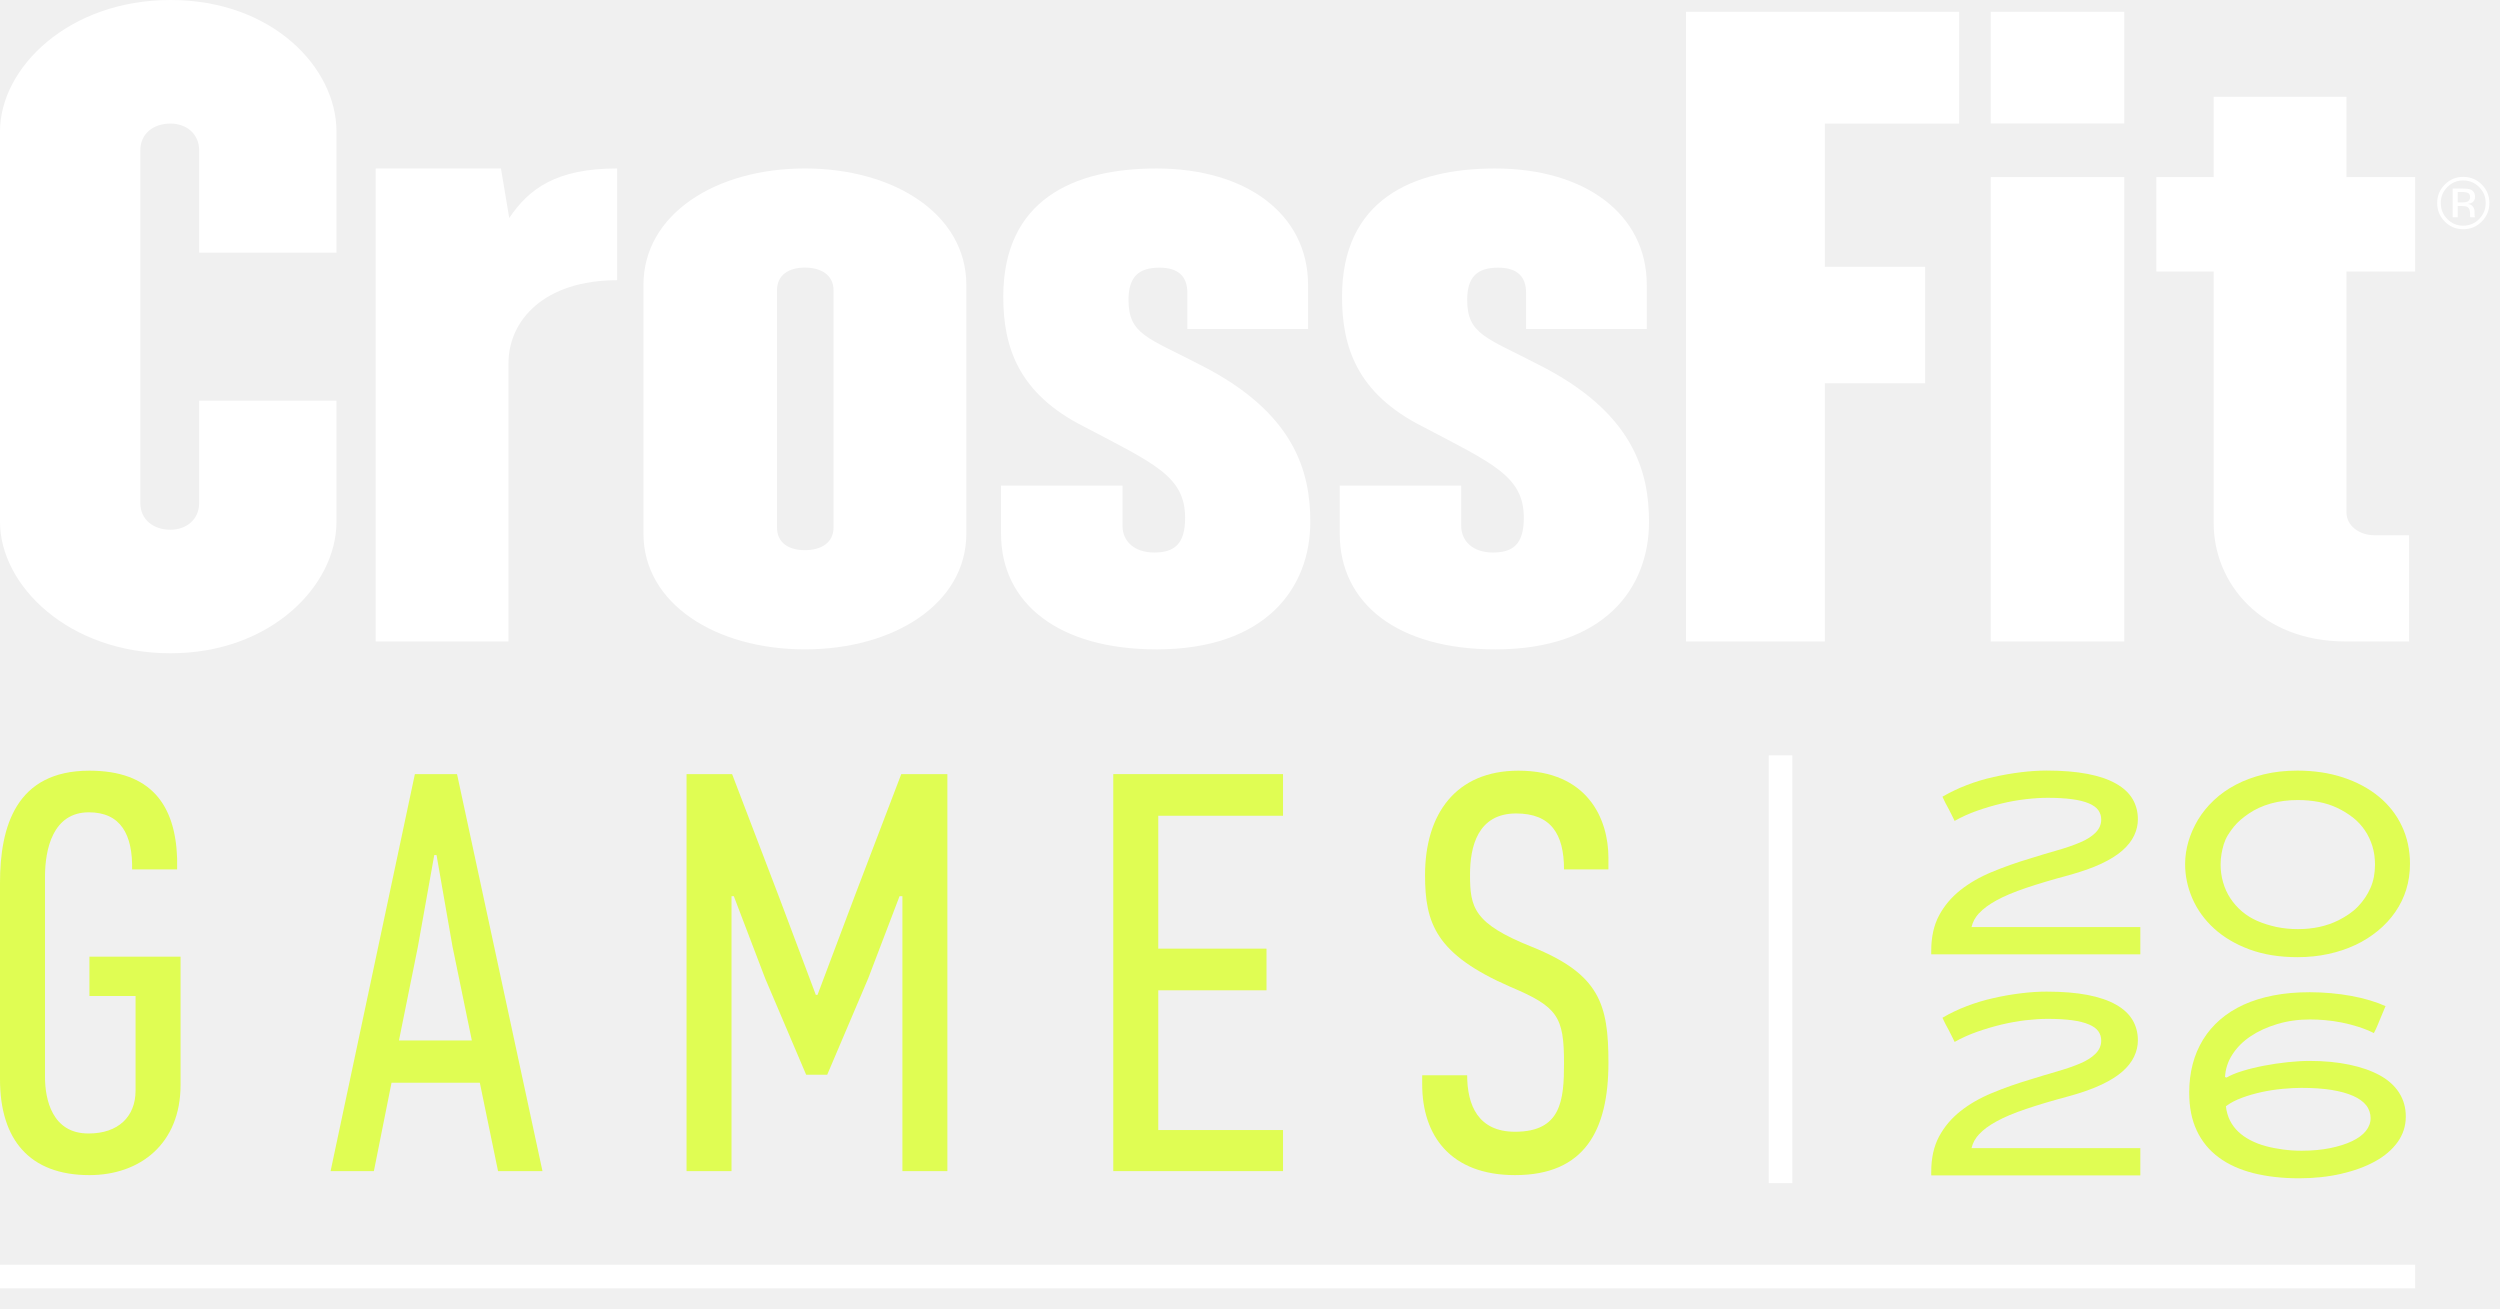
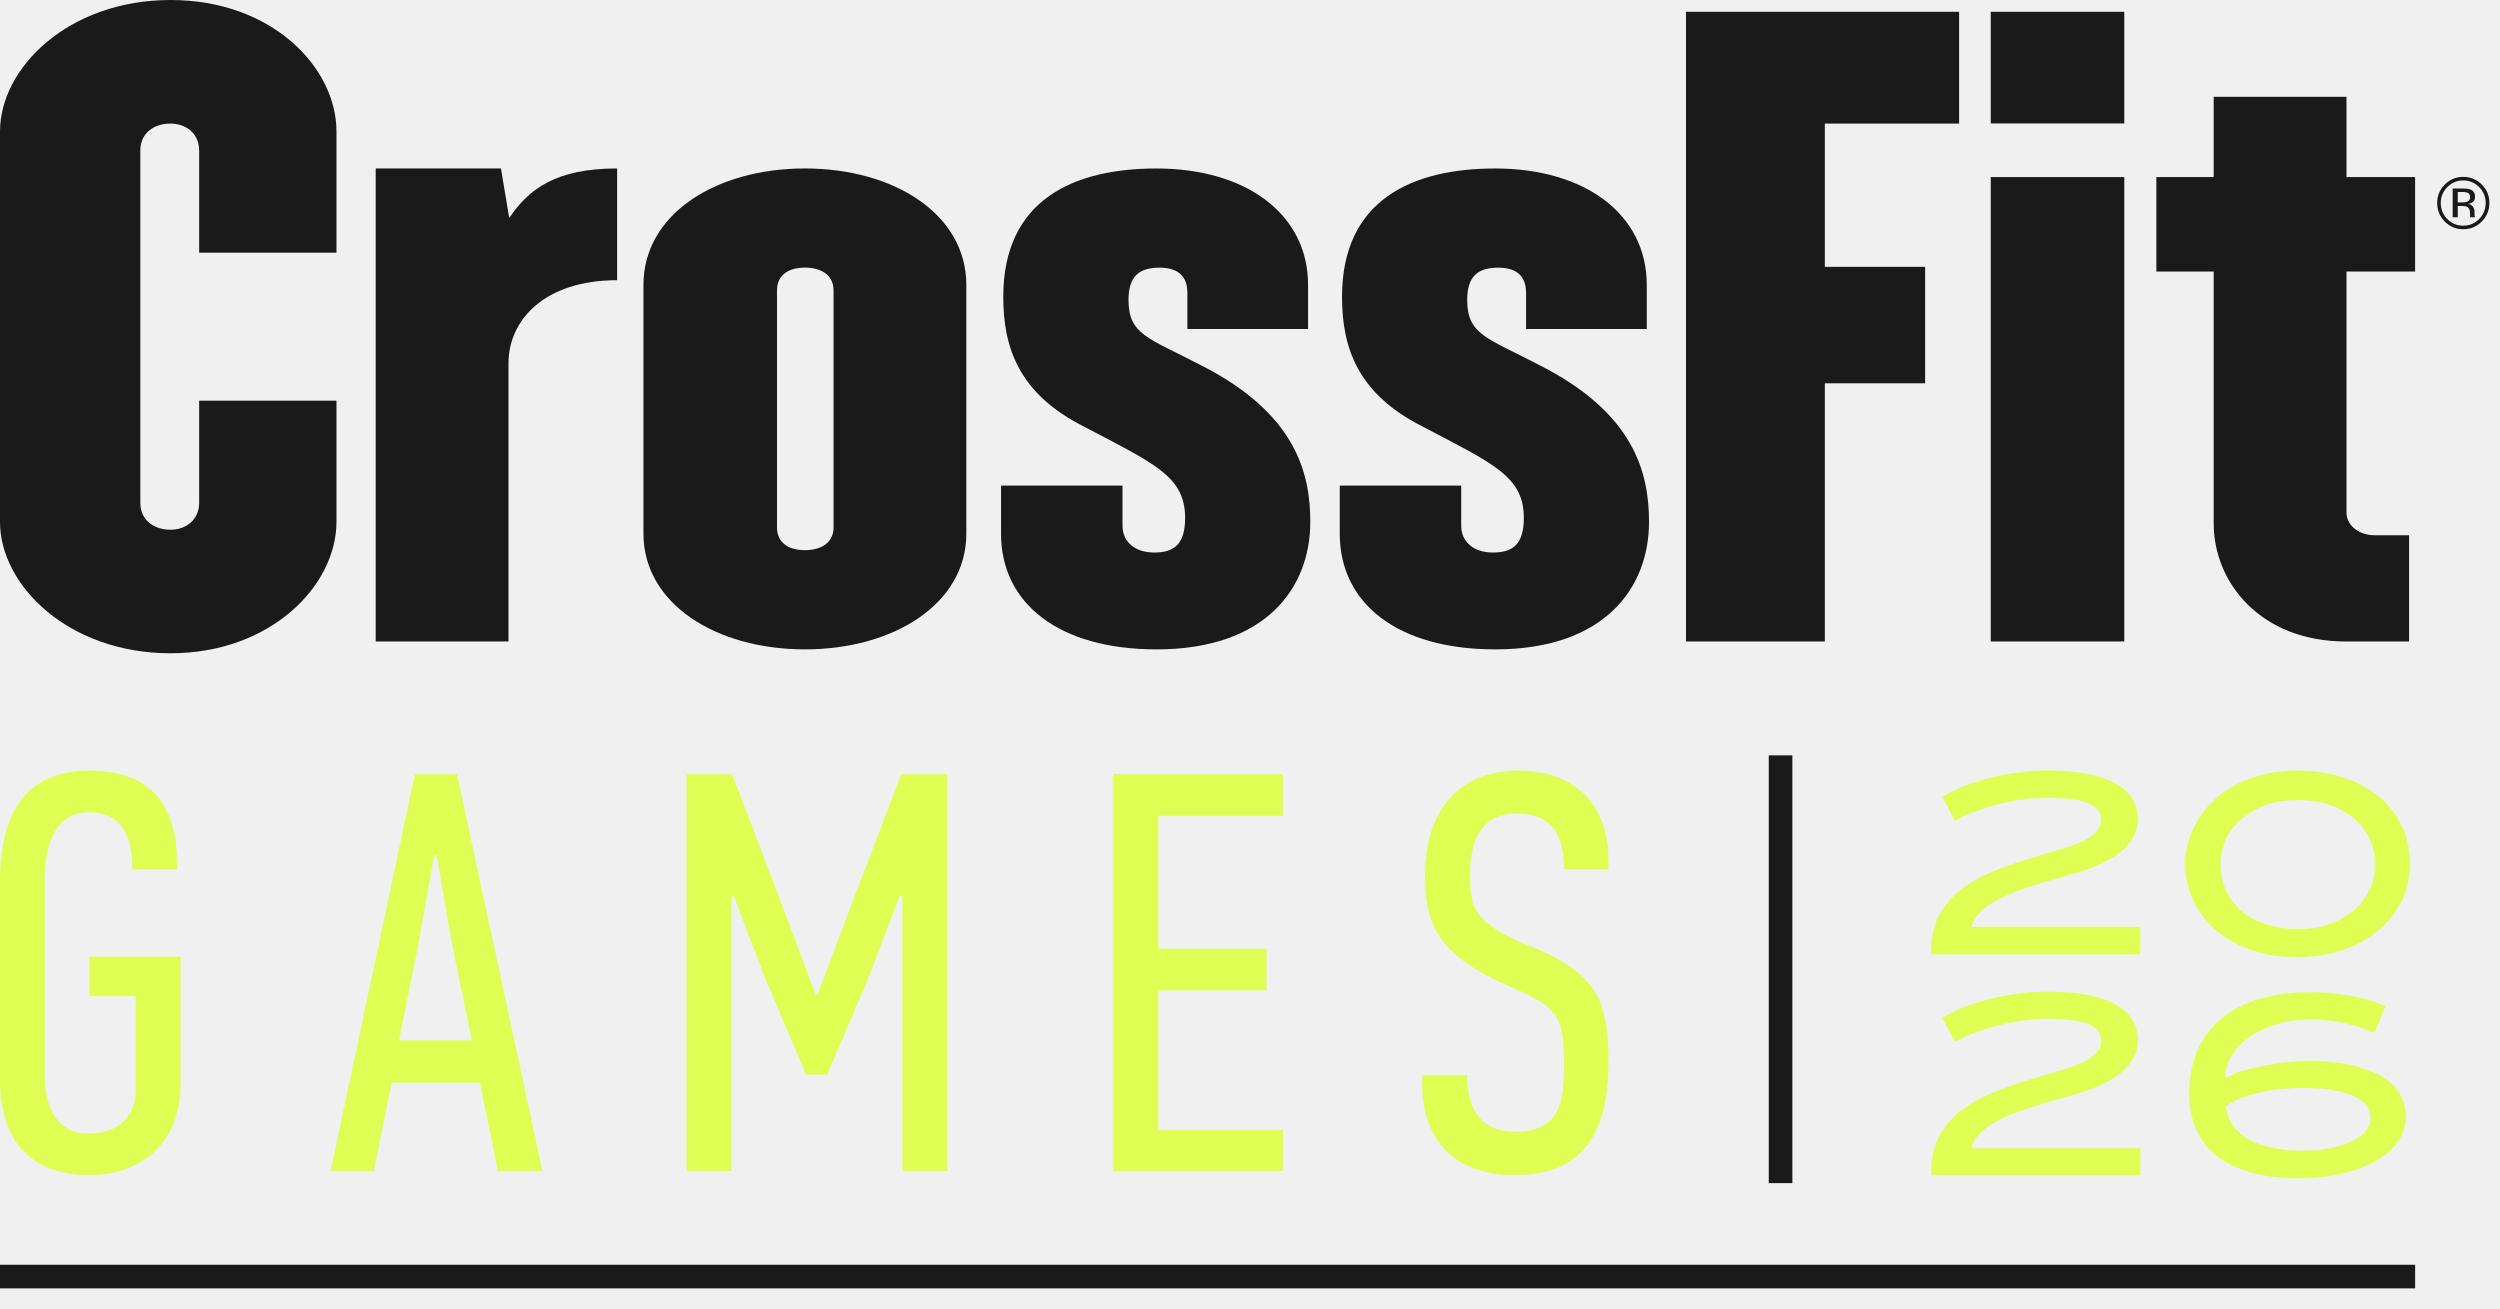
<svg xmlns="http://www.w3.org/2000/svg" width="107" height="56" viewBox="0 0 107 56" fill="none">
-   <path d="M7.298 27.96C2.939 27.96 0 25.063 0 22.334V5.626C0 2.898 2.939 0 7.298 0C11.657 0 14.401 2.898 14.401 5.626V10.814H8.524V6.435C8.524 5.728 7.976 5.289 7.298 5.289C6.554 5.289 6.006 5.727 6.006 6.435V21.526C6.006 22.234 6.554 22.672 7.298 22.672C7.976 22.672 8.524 22.234 8.524 21.526V17.148H14.401V22.334C14.401 25.063 11.591 27.96 7.298 27.96Z" fill="white" />
-   <path d="M21.763 15.541V27.455H16.08V7.21H21.441L21.795 9.331C22.634 8.084 23.797 7.21 26.413 7.21V11.993C23.28 11.993 21.764 13.722 21.764 15.541H21.763Z" fill="white" />
-   <path d="M35.676 12.43C35.676 11.757 35.127 11.453 34.449 11.453C33.772 11.453 33.255 11.757 33.255 12.43V22.571C33.255 23.244 33.772 23.547 34.449 23.547C35.127 23.547 35.676 23.244 35.676 22.571V12.43ZM34.449 27.793C30.639 27.793 27.54 25.838 27.54 22.84V12.195C27.54 9.163 30.64 7.21 34.449 7.21C38.258 7.21 41.359 9.163 41.359 12.195V22.84C41.359 25.838 38.258 27.793 34.449 27.793Z" fill="white" />
-   <path d="M49.495 27.793C45.329 27.793 42.844 25.838 42.844 22.84V20.784H48.043V22.502C48.043 23.177 48.561 23.648 49.399 23.648C50.237 23.648 50.723 23.311 50.723 22.167C50.723 20.381 49.399 19.841 46.396 18.259C43.586 16.844 42.94 14.856 42.94 12.701C42.94 8.557 45.943 7.211 49.495 7.211C53.337 7.211 55.985 9.164 55.985 12.196V14.082H50.819V12.534C50.819 11.859 50.464 11.456 49.624 11.456C48.721 11.456 48.3 11.861 48.3 12.837C48.3 14.32 49.14 14.455 51.335 15.599C55.435 17.654 56.081 20.213 56.081 22.336C56.081 25.166 54.177 27.794 49.493 27.794L49.495 27.793Z" fill="white" />
-   <path d="M63.992 27.793C59.826 27.793 57.341 25.838 57.341 22.84V20.784H62.54V22.502C62.54 23.177 63.056 23.648 63.896 23.648C64.735 23.648 65.22 23.311 65.22 22.167C65.22 20.381 63.896 19.841 60.893 18.259C58.083 16.844 57.439 14.856 57.439 12.701C57.439 8.557 60.442 7.211 63.992 7.211C67.834 7.211 70.482 9.164 70.482 12.196V14.082H65.316V12.534C65.316 11.859 64.961 11.456 64.12 11.456C63.216 11.456 62.796 11.861 62.796 12.837C62.796 14.32 63.637 14.455 65.832 15.599C69.933 17.654 70.578 20.213 70.578 22.336C70.578 25.166 68.674 27.794 63.99 27.794L63.992 27.793Z" fill="white" />
-   <path d="M78.103 5.289V11.42H82.396V16.405H78.103V27.455H72.161V0.505H83.85V5.289H78.103Z" fill="white" />
-   <path d="M85.204 27.455V7.579H90.919V27.455H85.204ZM85.204 5.283V0.505H90.919V5.283H85.204Z" fill="white" />
-   <path d="M100.429 11.623V21.93C100.429 22.502 100.978 22.908 101.624 22.908H103.109V27.455H100.397C96.78 27.455 94.746 24.962 94.746 22.401V11.623H92.292V7.579H94.746V4.144H100.429V7.579H103.367V11.623H100.429Z" fill="white" />
-   <path d="M105.638 8.263C105.584 8.232 105.497 8.217 105.376 8.217H105.192V8.662H105.387C105.478 8.662 105.547 8.653 105.593 8.635C105.678 8.601 105.719 8.537 105.719 8.443C105.719 8.354 105.692 8.293 105.638 8.263ZM105.405 8.069C105.558 8.069 105.669 8.084 105.741 8.113C105.867 8.167 105.931 8.27 105.931 8.424C105.931 8.534 105.891 8.615 105.811 8.667C105.768 8.694 105.709 8.716 105.632 8.727C105.728 8.742 105.798 8.781 105.843 8.847C105.887 8.913 105.91 8.975 105.91 9.038V9.128C105.91 9.157 105.91 9.186 105.913 9.219C105.916 9.251 105.919 9.274 105.923 9.283L105.931 9.299H105.728C105.728 9.299 105.727 9.291 105.725 9.287C105.725 9.283 105.724 9.279 105.722 9.274L105.718 9.235V9.137C105.718 8.995 105.678 8.9 105.602 8.856C105.558 8.83 105.477 8.817 105.361 8.817H105.192V9.3H104.974V8.07H105.404L105.405 8.069ZM104.746 8.006C104.56 8.194 104.465 8.421 104.465 8.688C104.465 8.955 104.558 9.186 104.744 9.375C104.931 9.564 105.157 9.659 105.425 9.659C105.693 9.659 105.919 9.564 106.106 9.375C106.292 9.186 106.387 8.957 106.387 8.688C106.387 8.42 106.294 8.196 106.106 8.006C105.917 7.817 105.69 7.723 105.425 7.723C105.16 7.723 104.935 7.817 104.746 8.006ZM106.219 9.482C106 9.702 105.736 9.811 105.427 9.811C105.117 9.811 104.854 9.702 104.636 9.482C104.42 9.264 104.311 8.998 104.311 8.687C104.311 8.376 104.421 8.116 104.639 7.896C104.857 7.68 105.119 7.57 105.427 7.57C105.734 7.57 106 7.68 106.219 7.896C106.437 8.115 106.546 8.377 106.546 8.687C106.546 8.997 106.437 9.262 106.219 9.482Z" fill="white" />
-   <path d="M76.713 32.329H75.703V50.638H76.713V32.329Z" fill="white" />
-   <path d="M103.368 54.131H0V55.142H103.368V54.131Z" fill="white" />
+   <path d="M7.298 27.96C2.939 27.96 0 25.063 0 22.334V5.626C0 2.898 2.939 0 7.298 0C11.657 0 14.401 2.898 14.401 5.626V10.814H8.524V6.435C8.524 5.728 7.976 5.289 7.298 5.289C6.554 5.289 6.006 5.727 6.006 6.435V21.526C6.006 22.234 6.554 22.672 7.298 22.672C7.976 22.672 8.524 22.234 8.524 21.526V17.148H14.401V22.334C14.401 25.063 11.591 27.96 7.298 27.96Z" fill="#1a1a1a" />
+   <path d="M21.763 15.541V27.455H16.08V7.21H21.441L21.795 9.331C22.634 8.084 23.797 7.21 26.413 7.21V11.993C23.28 11.993 21.764 13.722 21.764 15.541H21.763Z" fill="#1a1a1a" />
+   <path d="M35.676 12.43C35.676 11.757 35.127 11.453 34.449 11.453C33.772 11.453 33.255 11.757 33.255 12.43V22.571C33.255 23.244 33.772 23.547 34.449 23.547C35.127 23.547 35.676 23.244 35.676 22.571V12.43ZM34.449 27.793C30.639 27.793 27.54 25.838 27.54 22.84V12.195C27.54 9.163 30.64 7.21 34.449 7.21C38.258 7.21 41.359 9.163 41.359 12.195V22.84C41.359 25.838 38.258 27.793 34.449 27.793Z" fill="#1a1a1a" />
+   <path d="M49.495 27.793C45.329 27.793 42.844 25.838 42.844 22.84V20.784H48.043V22.502C48.043 23.177 48.561 23.648 49.399 23.648C50.237 23.648 50.723 23.311 50.723 22.167C50.723 20.381 49.399 19.841 46.396 18.259C43.586 16.844 42.94 14.856 42.94 12.701C42.94 8.557 45.943 7.211 49.495 7.211C53.337 7.211 55.985 9.164 55.985 12.196V14.082H50.819V12.534C50.819 11.859 50.464 11.456 49.624 11.456C48.721 11.456 48.3 11.861 48.3 12.837C48.3 14.32 49.14 14.455 51.335 15.599C55.435 17.654 56.081 20.213 56.081 22.336C56.081 25.166 54.177 27.794 49.493 27.794L49.495 27.793Z" fill="#1a1a1a" />
+   <path d="M63.992 27.793C59.826 27.793 57.341 25.838 57.341 22.84V20.784H62.54V22.502C62.54 23.177 63.056 23.648 63.896 23.648C64.735 23.648 65.22 23.311 65.22 22.167C65.22 20.381 63.896 19.841 60.893 18.259C58.083 16.844 57.439 14.856 57.439 12.701C57.439 8.557 60.442 7.211 63.992 7.211C67.834 7.211 70.482 9.164 70.482 12.196V14.082H65.316V12.534C65.316 11.859 64.961 11.456 64.12 11.456C63.216 11.456 62.796 11.861 62.796 12.837C62.796 14.32 63.637 14.455 65.832 15.599C69.933 17.654 70.578 20.213 70.578 22.336C70.578 25.166 68.674 27.794 63.99 27.794L63.992 27.793Z" fill="#1a1a1a" />
+   <path d="M78.103 5.289V11.42H82.396V16.405H78.103V27.455H72.161V0.505H83.85V5.289H78.103Z" fill="#1a1a1a" />
+   <path d="M85.204 27.455V7.579H90.919V27.455H85.204ZM85.204 5.283V0.505H90.919V5.283H85.204Z" fill="#1a1a1a" />
+   <path d="M100.429 11.623V21.93C100.429 22.502 100.978 22.908 101.624 22.908H103.109V27.455H100.397C96.78 27.455 94.746 24.962 94.746 22.401V11.623H92.292V7.579H94.746V4.144H100.429V7.579H103.367V11.623H100.429Z" fill="#1a1a1a" />
+   <path d="M105.638 8.263C105.584 8.232 105.497 8.217 105.376 8.217H105.192V8.662H105.387C105.478 8.662 105.547 8.653 105.593 8.635C105.678 8.601 105.719 8.537 105.719 8.443C105.719 8.354 105.692 8.293 105.638 8.263ZM105.405 8.069C105.558 8.069 105.669 8.084 105.741 8.113C105.867 8.167 105.931 8.27 105.931 8.424C105.931 8.534 105.891 8.615 105.811 8.667C105.768 8.694 105.709 8.716 105.632 8.727C105.728 8.742 105.798 8.781 105.843 8.847C105.887 8.913 105.91 8.975 105.91 9.038V9.128C105.91 9.157 105.91 9.186 105.913 9.219C105.916 9.251 105.919 9.274 105.923 9.283L105.931 9.299H105.728C105.728 9.299 105.727 9.291 105.725 9.287C105.725 9.283 105.724 9.279 105.722 9.274L105.718 9.235V9.137C105.718 8.995 105.678 8.9 105.602 8.856C105.558 8.83 105.477 8.817 105.361 8.817H105.192V9.3H104.974V8.07H105.404L105.405 8.069ZM104.746 8.006C104.56 8.194 104.465 8.421 104.465 8.688C104.465 8.955 104.558 9.186 104.744 9.375C104.931 9.564 105.157 9.659 105.425 9.659C105.693 9.659 105.919 9.564 106.106 9.375C106.292 9.186 106.387 8.957 106.387 8.688C106.387 8.42 106.294 8.196 106.106 8.006C105.917 7.817 105.69 7.723 105.425 7.723C105.16 7.723 104.935 7.817 104.746 8.006ZM106.219 9.482C106 9.702 105.736 9.811 105.427 9.811C105.117 9.811 104.854 9.702 104.636 9.482C104.42 9.264 104.311 8.998 104.311 8.687C104.311 8.376 104.421 8.116 104.639 7.896C104.857 7.68 105.119 7.57 105.427 7.57C105.734 7.57 106 7.68 106.219 7.896C106.437 8.115 106.546 8.377 106.546 8.687C106.546 8.997 106.437 9.262 106.219 9.482Z" fill="#1a1a1a" />
+   <path d="M76.713 32.329H75.703V50.638H76.713V32.329Z" fill="#1a1a1a" />
+   <path d="M103.368 54.131H0V55.142H103.368V54.131Z" fill="#1a1a1a" />
  <path d="M5.655 37.209C5.68 35.719 5.168 34.767 3.803 34.767C2.267 34.767 1.926 36.33 1.926 37.526V46.096C1.926 47.072 2.243 48.513 3.778 48.513H3.803C5.046 48.513 5.802 47.804 5.802 46.681V42.629H3.827V40.944H7.728V46.437C7.728 48.952 5.997 50.295 3.827 50.295C1.268 50.295 0 48.781 0 46.193V37.795C0 35.378 0.683 32.985 3.827 32.985C6.46 32.985 7.508 34.45 7.581 36.745V37.209H5.655Z" fill="#E0FD53" />
  <path d="M21.316 50.124L20.536 46.34H16.758L16.002 50.124H14.149L17.757 33.132H19.561L23.218 50.124H21.316ZM18.586 36.598L17.879 40.553L17.075 44.533H20.195L19.366 40.505L18.684 36.598H18.586Z" fill="#E0FD53" />
  <path d="M38.501 38.356L37.16 41.872L35.405 45.998H34.503L32.748 41.872L31.407 38.356H31.309V50.124H29.384V33.132H31.334L33.357 38.429L34.917 42.58H34.99L36.599 38.307L38.574 33.132H40.548V50.124H38.623V38.356H38.501Z" fill="#E0FD53" />
  <path d="M47.648 50.124V33.132H54.913V34.914H49.574V40.602H54.206V42.385H49.574V48.366H54.913V50.124H47.648Z" fill="#E0FD53" />
  <path d="M62.795 46.022C62.795 47.292 63.259 48.439 64.843 48.439C66.818 48.439 66.94 47.096 66.94 45.51C66.94 43.508 66.671 43.093 64.648 42.238C61.455 40.846 60.992 39.528 60.992 37.453C60.992 34.841 62.308 32.985 64.99 32.985C67.939 32.985 68.841 35.036 68.841 36.72V37.209H66.94C66.94 35.695 66.379 34.816 64.892 34.816C63.234 34.816 62.917 36.257 62.917 37.428C62.917 38.844 63.064 39.528 65.575 40.529C68.475 41.701 68.841 42.995 68.841 45.485C68.841 48.39 67.817 50.295 64.843 50.295C62.089 50.295 60.87 48.61 60.87 46.413V46.022H62.795Z" fill="#E0FD53" />
  <path d="M84.711 39.081C84.881 38.895 85.128 38.712 85.453 38.533C85.777 38.355 86.198 38.178 86.713 38.004C87.228 37.83 87.842 37.647 88.555 37.456C89.102 37.305 89.56 37.143 89.933 36.968C90.305 36.794 90.607 36.605 90.837 36.403C91.067 36.2 91.235 35.986 91.341 35.761C91.448 35.535 91.501 35.303 91.501 35.065C91.501 34.748 91.427 34.459 91.276 34.201C91.125 33.943 90.89 33.724 90.569 33.541C90.247 33.357 89.842 33.219 89.351 33.124C88.861 33.029 88.274 32.98 87.593 32.98C87.244 32.98 86.879 33.005 86.493 33.052C86.109 33.099 85.721 33.167 85.329 33.255C84.936 33.342 84.555 33.457 84.182 33.6C83.81 33.743 83.461 33.91 83.137 34.099C83.141 34.104 83.152 34.128 83.17 34.171C83.195 34.227 83.227 34.293 83.265 34.368C83.304 34.442 83.349 34.525 83.396 34.612C83.443 34.699 83.484 34.779 83.521 34.856C83.557 34.931 83.588 34.995 83.615 35.047C83.643 35.099 83.656 35.127 83.656 35.135C83.949 34.969 84.27 34.824 84.619 34.7C84.968 34.578 85.317 34.474 85.666 34.391C86.015 34.306 86.359 34.245 86.7 34.206C87.04 34.166 87.354 34.146 87.639 34.146C88.043 34.146 88.392 34.166 88.684 34.206C88.977 34.245 89.217 34.305 89.403 34.384C89.589 34.464 89.725 34.561 89.807 34.676C89.889 34.79 89.932 34.925 89.932 35.074C89.932 35.288 89.851 35.477 89.688 35.639C89.525 35.802 89.303 35.942 89.018 36.061C88.733 36.18 88.41 36.292 88.049 36.394C87.688 36.496 87.305 36.612 86.901 36.739C86.315 36.913 85.765 37.108 85.25 37.322C84.735 37.535 84.284 37.796 83.9 38.101C83.516 38.407 83.213 38.768 82.99 39.185C82.768 39.601 82.657 40.103 82.657 40.691V40.845H91.606V39.678H84.382C84.429 39.464 84.537 39.264 84.709 39.076L84.711 39.081Z" fill="#E0FD53" />
  <path d="M100.813 40.444C101.165 40.277 101.487 40.074 101.776 39.836C102.066 39.598 102.313 39.33 102.518 39.034C102.724 38.736 102.881 38.414 102.988 38.069C103.094 37.724 103.147 37.357 103.147 36.969C103.147 36.382 103.03 35.842 102.797 35.35C102.564 34.859 102.233 34.438 101.805 34.088C101.377 33.739 100.868 33.467 100.279 33.273C99.689 33.08 99.04 32.982 98.336 32.982C97.813 32.982 97.332 33.035 96.893 33.142C96.453 33.249 96.055 33.397 95.699 33.583C95.342 33.769 95.028 33.992 94.754 34.25C94.481 34.508 94.256 34.786 94.076 35.083C93.898 35.381 93.761 35.691 93.666 36.011C93.572 36.333 93.523 36.656 93.523 36.981C93.523 37.489 93.628 37.984 93.837 38.463C94.047 38.942 94.356 39.369 94.765 39.742C95.173 40.114 95.676 40.413 96.275 40.634C96.873 40.856 97.561 40.967 98.336 40.967C98.796 40.967 99.235 40.921 99.656 40.83C100.076 40.738 100.461 40.61 100.815 40.442L100.813 40.444ZM98.347 39.766C98.022 39.766 97.713 39.734 97.42 39.672C97.126 39.607 96.858 39.522 96.611 39.415C96.366 39.308 96.145 39.171 95.952 39.005C95.757 38.838 95.594 38.652 95.458 38.445C95.322 38.239 95.22 38.013 95.149 37.766C95.077 37.52 95.042 37.265 95.042 37.004C95.042 36.846 95.054 36.694 95.079 36.553C95.103 36.409 95.136 36.269 95.179 36.13C95.223 35.991 95.281 35.86 95.357 35.736C95.434 35.614 95.516 35.497 95.607 35.385C95.699 35.274 95.798 35.173 95.904 35.082C96.011 34.99 96.124 34.906 96.243 34.825C96.52 34.635 96.837 34.49 97.193 34.39C97.55 34.291 97.934 34.242 98.347 34.242C98.664 34.242 98.964 34.27 99.25 34.325C99.535 34.38 99.799 34.465 100.041 34.581C100.282 34.696 100.504 34.833 100.707 34.992C100.909 35.15 101.078 35.333 101.217 35.539C101.356 35.745 101.462 35.97 101.537 36.212C101.613 36.455 101.65 36.722 101.65 37.015C101.65 37.19 101.633 37.36 101.603 37.528C101.571 37.694 101.523 37.851 101.459 37.998C101.395 38.146 101.319 38.286 101.228 38.42C101.136 38.556 101.033 38.683 100.918 38.802C100.804 38.921 100.676 39.028 100.538 39.122C100.399 39.217 100.251 39.305 100.093 39.385C99.84 39.513 99.566 39.607 99.273 39.672C98.979 39.736 98.671 39.766 98.347 39.766Z" fill="#E0FD53" />
  <path d="M84.711 48.541C84.881 48.355 85.128 48.172 85.453 47.994C85.777 47.815 86.198 47.638 86.713 47.464C87.228 47.29 87.842 47.107 88.555 46.916C89.102 46.765 89.56 46.604 89.933 46.428C90.305 46.254 90.607 46.065 90.837 45.864C91.067 45.661 91.235 45.447 91.341 45.221C91.448 44.995 91.501 44.763 91.501 44.525C91.501 44.208 91.427 43.92 91.276 43.662C91.125 43.404 90.89 43.184 90.569 43.001C90.247 42.818 89.842 42.679 89.351 42.584C88.861 42.49 88.274 42.441 87.593 42.441C87.244 42.441 86.879 42.465 86.493 42.513C86.109 42.56 85.721 42.627 85.329 42.716C84.936 42.803 84.555 42.919 84.182 43.06C83.81 43.203 83.461 43.369 83.137 43.559C83.141 43.564 83.152 43.587 83.17 43.631C83.195 43.686 83.227 43.752 83.265 43.827C83.304 43.903 83.349 43.984 83.396 44.071C83.443 44.158 83.484 44.24 83.521 44.315C83.557 44.391 83.588 44.454 83.615 44.506C83.643 44.557 83.656 44.588 83.656 44.596C83.949 44.429 84.27 44.284 84.619 44.161C84.968 44.039 85.317 43.935 85.666 43.851C86.015 43.769 86.359 43.706 86.7 43.666C87.04 43.627 87.354 43.607 87.639 43.607C88.043 43.607 88.392 43.627 88.684 43.666C88.977 43.706 89.217 43.766 89.403 43.845C89.589 43.924 89.725 44.02 89.807 44.136C89.889 44.251 89.932 44.385 89.932 44.535C89.932 44.748 89.851 44.937 89.688 45.099C89.525 45.262 89.303 45.403 89.018 45.522C88.733 45.641 88.41 45.752 88.049 45.856C87.688 45.96 87.305 46.074 86.901 46.201C86.315 46.376 85.765 46.57 85.25 46.784C84.735 46.997 84.284 47.258 83.9 47.563C83.516 47.869 83.213 48.23 82.99 48.647C82.768 49.063 82.657 49.565 82.657 50.153V50.307H91.606V49.141H84.382C84.429 48.926 84.537 48.726 84.709 48.54L84.711 48.541Z" fill="#E0FD53" />
  <path d="M95.234 46.097L95.258 46.109C95.274 46.109 95.286 46.114 95.293 46.121C95.467 46.019 95.697 45.923 95.982 45.836C96.267 45.749 96.576 45.673 96.908 45.61C97.241 45.546 97.577 45.497 97.918 45.461C98.26 45.426 98.568 45.407 98.845 45.407C99.471 45.407 100.039 45.461 100.55 45.568C101.06 45.674 101.496 45.827 101.857 46.025C102.218 46.224 102.492 46.471 102.683 46.77C102.873 47.069 102.968 47.406 102.968 47.788C102.968 48.192 102.85 48.558 102.617 48.883C102.383 49.208 102.061 49.484 101.648 49.71C101.237 49.936 100.752 50.113 100.198 50.24C99.643 50.367 99.044 50.431 98.403 50.431C97.682 50.431 97.03 50.357 96.448 50.211C95.866 50.064 95.371 49.84 94.963 49.538C94.555 49.236 94.242 48.856 94.024 48.395C93.806 47.934 93.698 47.391 93.698 46.764C93.698 46.335 93.747 45.931 93.846 45.549C93.945 45.168 94.094 44.817 94.291 44.496C94.489 44.174 94.733 43.889 95.022 43.639C95.312 43.389 95.647 43.176 96.026 43.002C96.407 42.829 96.832 42.696 97.305 42.604C97.775 42.513 98.293 42.467 98.856 42.467C99.157 42.467 99.459 42.481 99.765 42.508C100.07 42.536 100.364 42.575 100.644 42.627C100.925 42.679 101.191 42.742 101.441 42.818C101.691 42.893 101.91 42.975 102.101 43.062C102.054 43.173 102.012 43.273 101.976 43.36C101.941 43.447 101.901 43.543 101.857 43.645C101.813 43.749 101.776 43.839 101.744 43.918C101.712 43.997 101.665 44.097 101.601 44.216C101.395 44.112 101.173 44.023 100.935 43.947C100.698 43.872 100.458 43.81 100.216 43.762C99.974 43.715 99.739 43.682 99.509 43.662C99.279 43.642 99.066 43.633 98.868 43.633C98.368 43.633 97.902 43.698 97.466 43.83C97.03 43.961 96.649 44.135 96.325 44.353C96 44.571 95.74 44.831 95.546 45.133C95.351 45.435 95.248 45.755 95.231 46.097H95.234ZM97.699 46.602C97.402 46.63 97.105 46.675 96.808 46.739C96.511 46.803 96.227 46.884 95.958 46.984C95.688 47.083 95.458 47.203 95.269 47.347C95.293 47.569 95.35 47.771 95.441 47.954C95.533 48.137 95.651 48.297 95.798 48.436C95.944 48.575 96.116 48.696 96.314 48.799C96.512 48.903 96.729 48.986 96.962 49.05C97.195 49.114 97.443 49.163 97.705 49.198C97.967 49.233 98.232 49.251 98.502 49.251C98.961 49.251 99.374 49.213 99.738 49.138C100.102 49.063 100.413 48.964 100.67 48.841C100.928 48.717 101.124 48.574 101.258 48.406C101.392 48.239 101.461 48.056 101.461 47.858C101.461 47.66 101.4 47.469 101.276 47.31C101.153 47.151 100.967 47.017 100.717 46.906C100.467 46.794 100.158 46.709 99.791 46.649C99.422 46.59 98.993 46.561 98.502 46.561C98.264 46.561 97.996 46.575 97.701 46.602H97.699Z" fill="#E0FD53" />
</svg>
